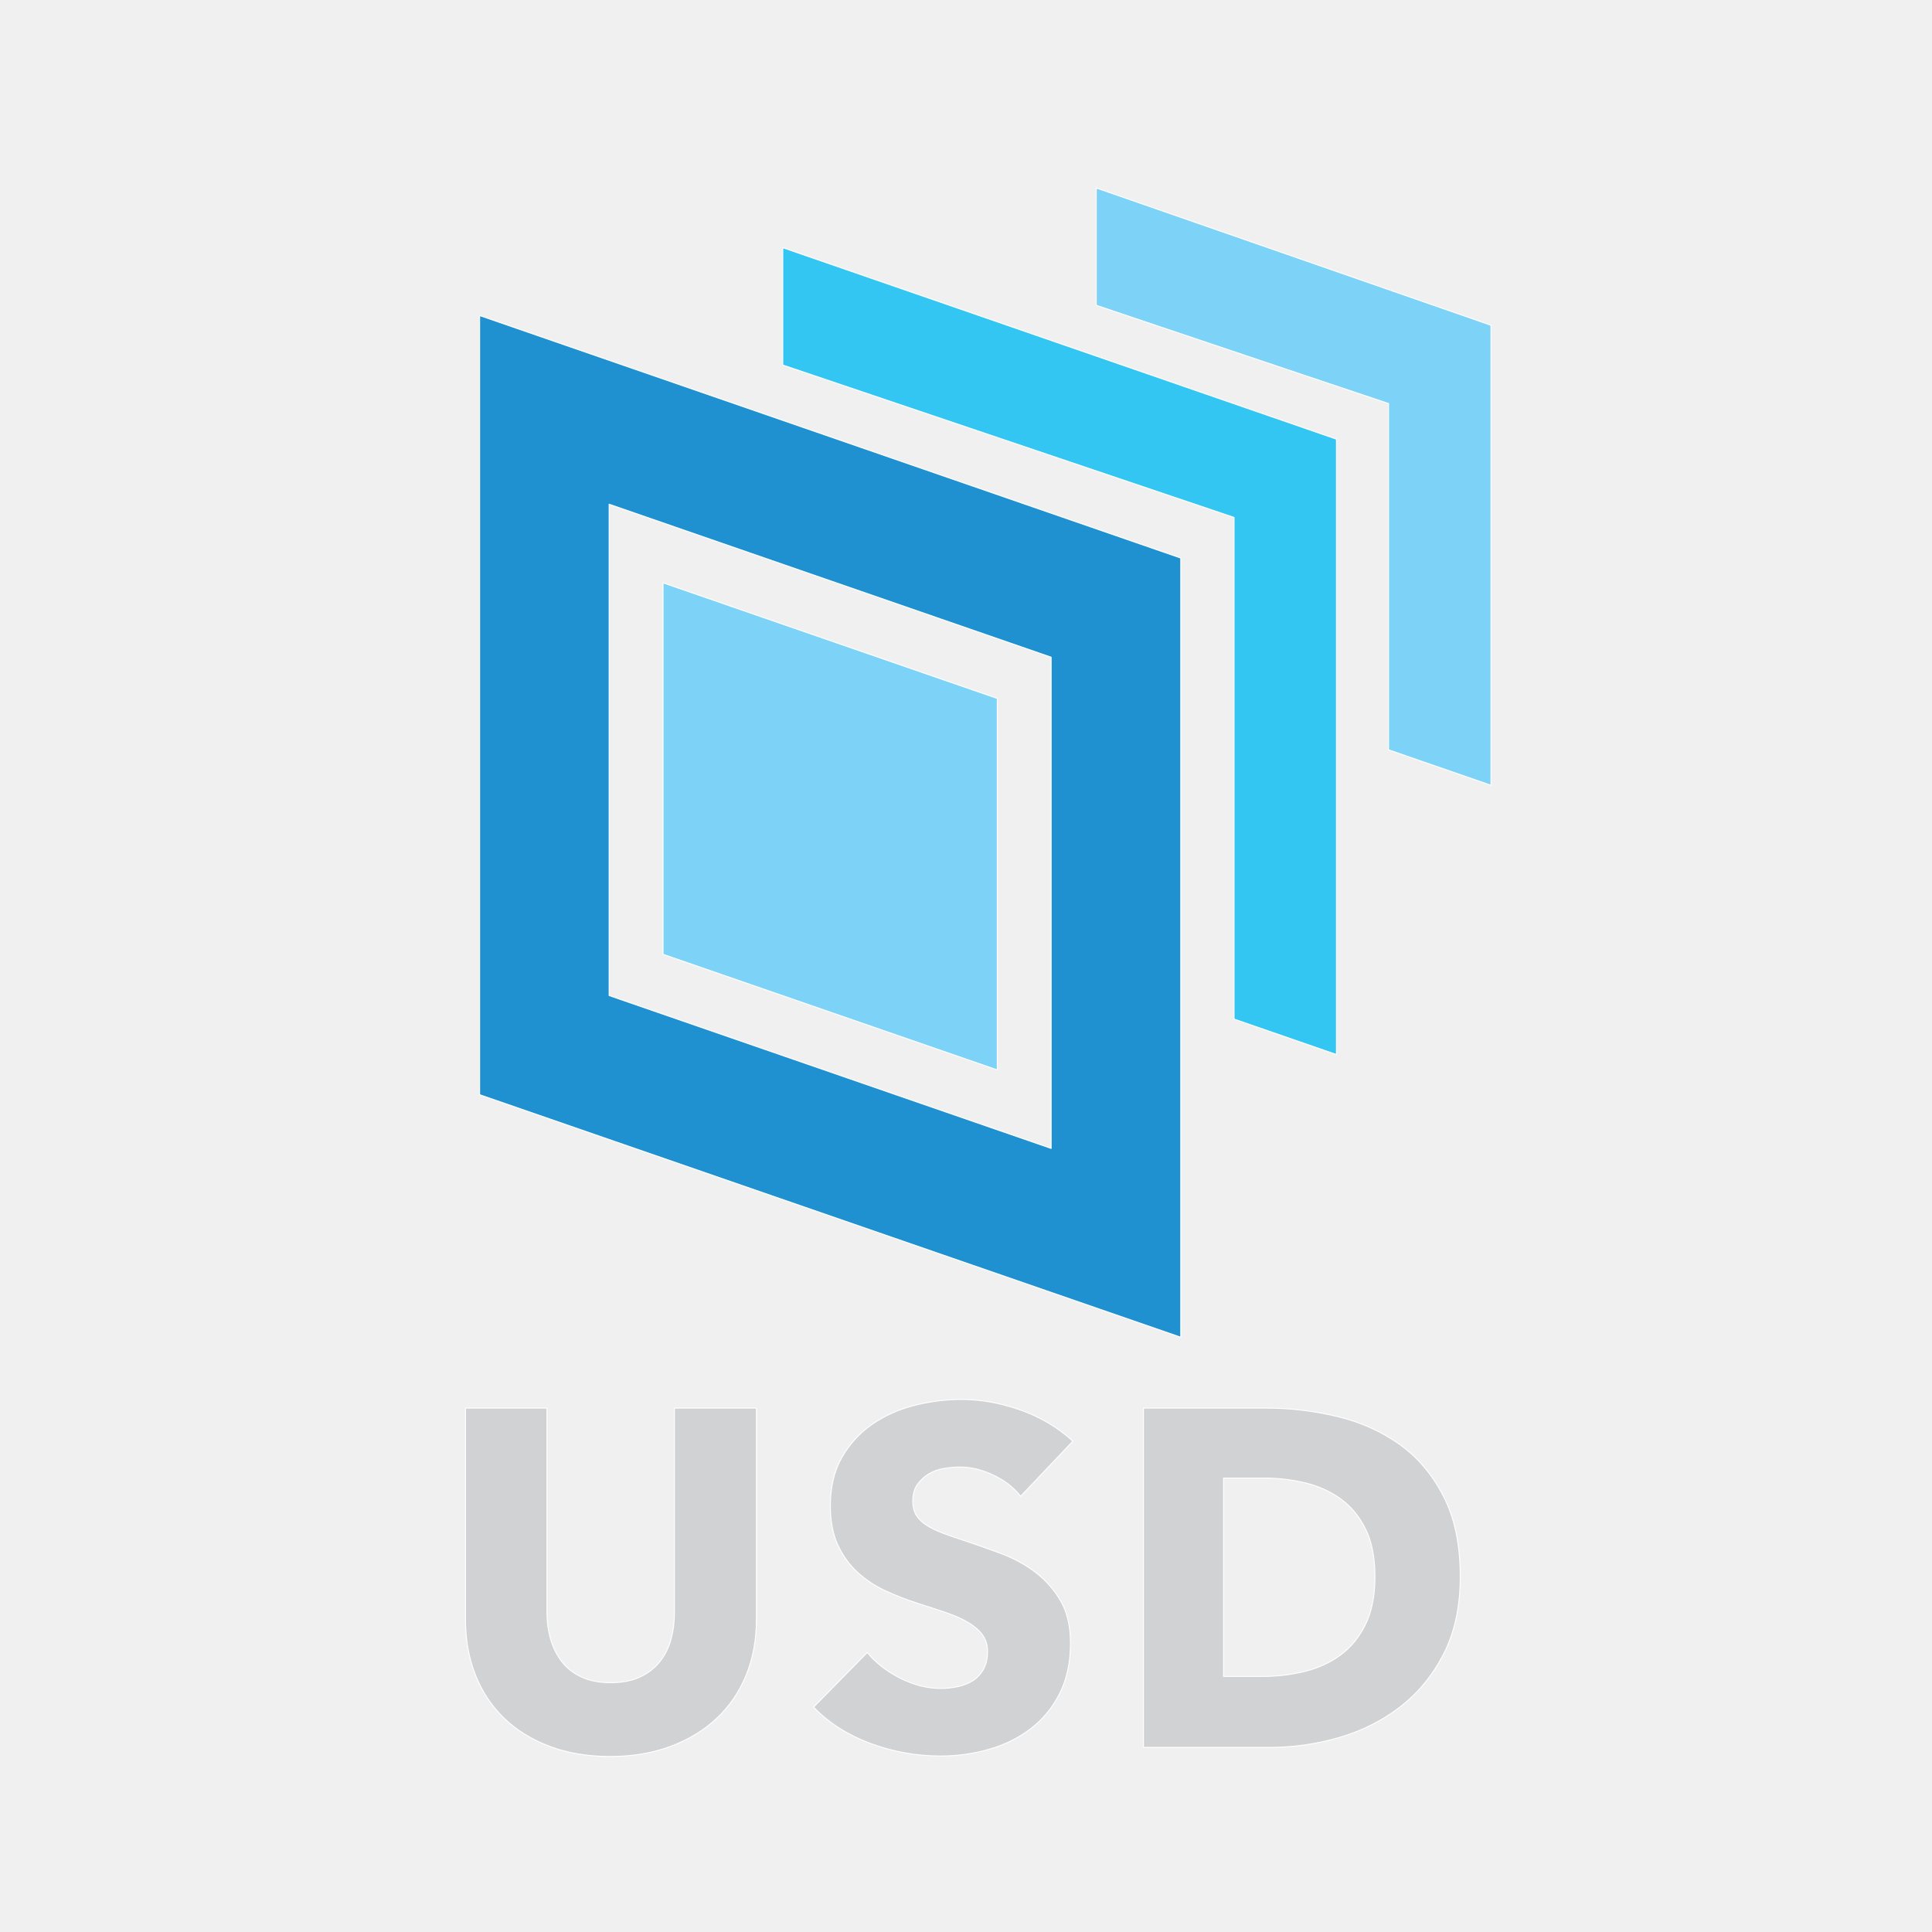
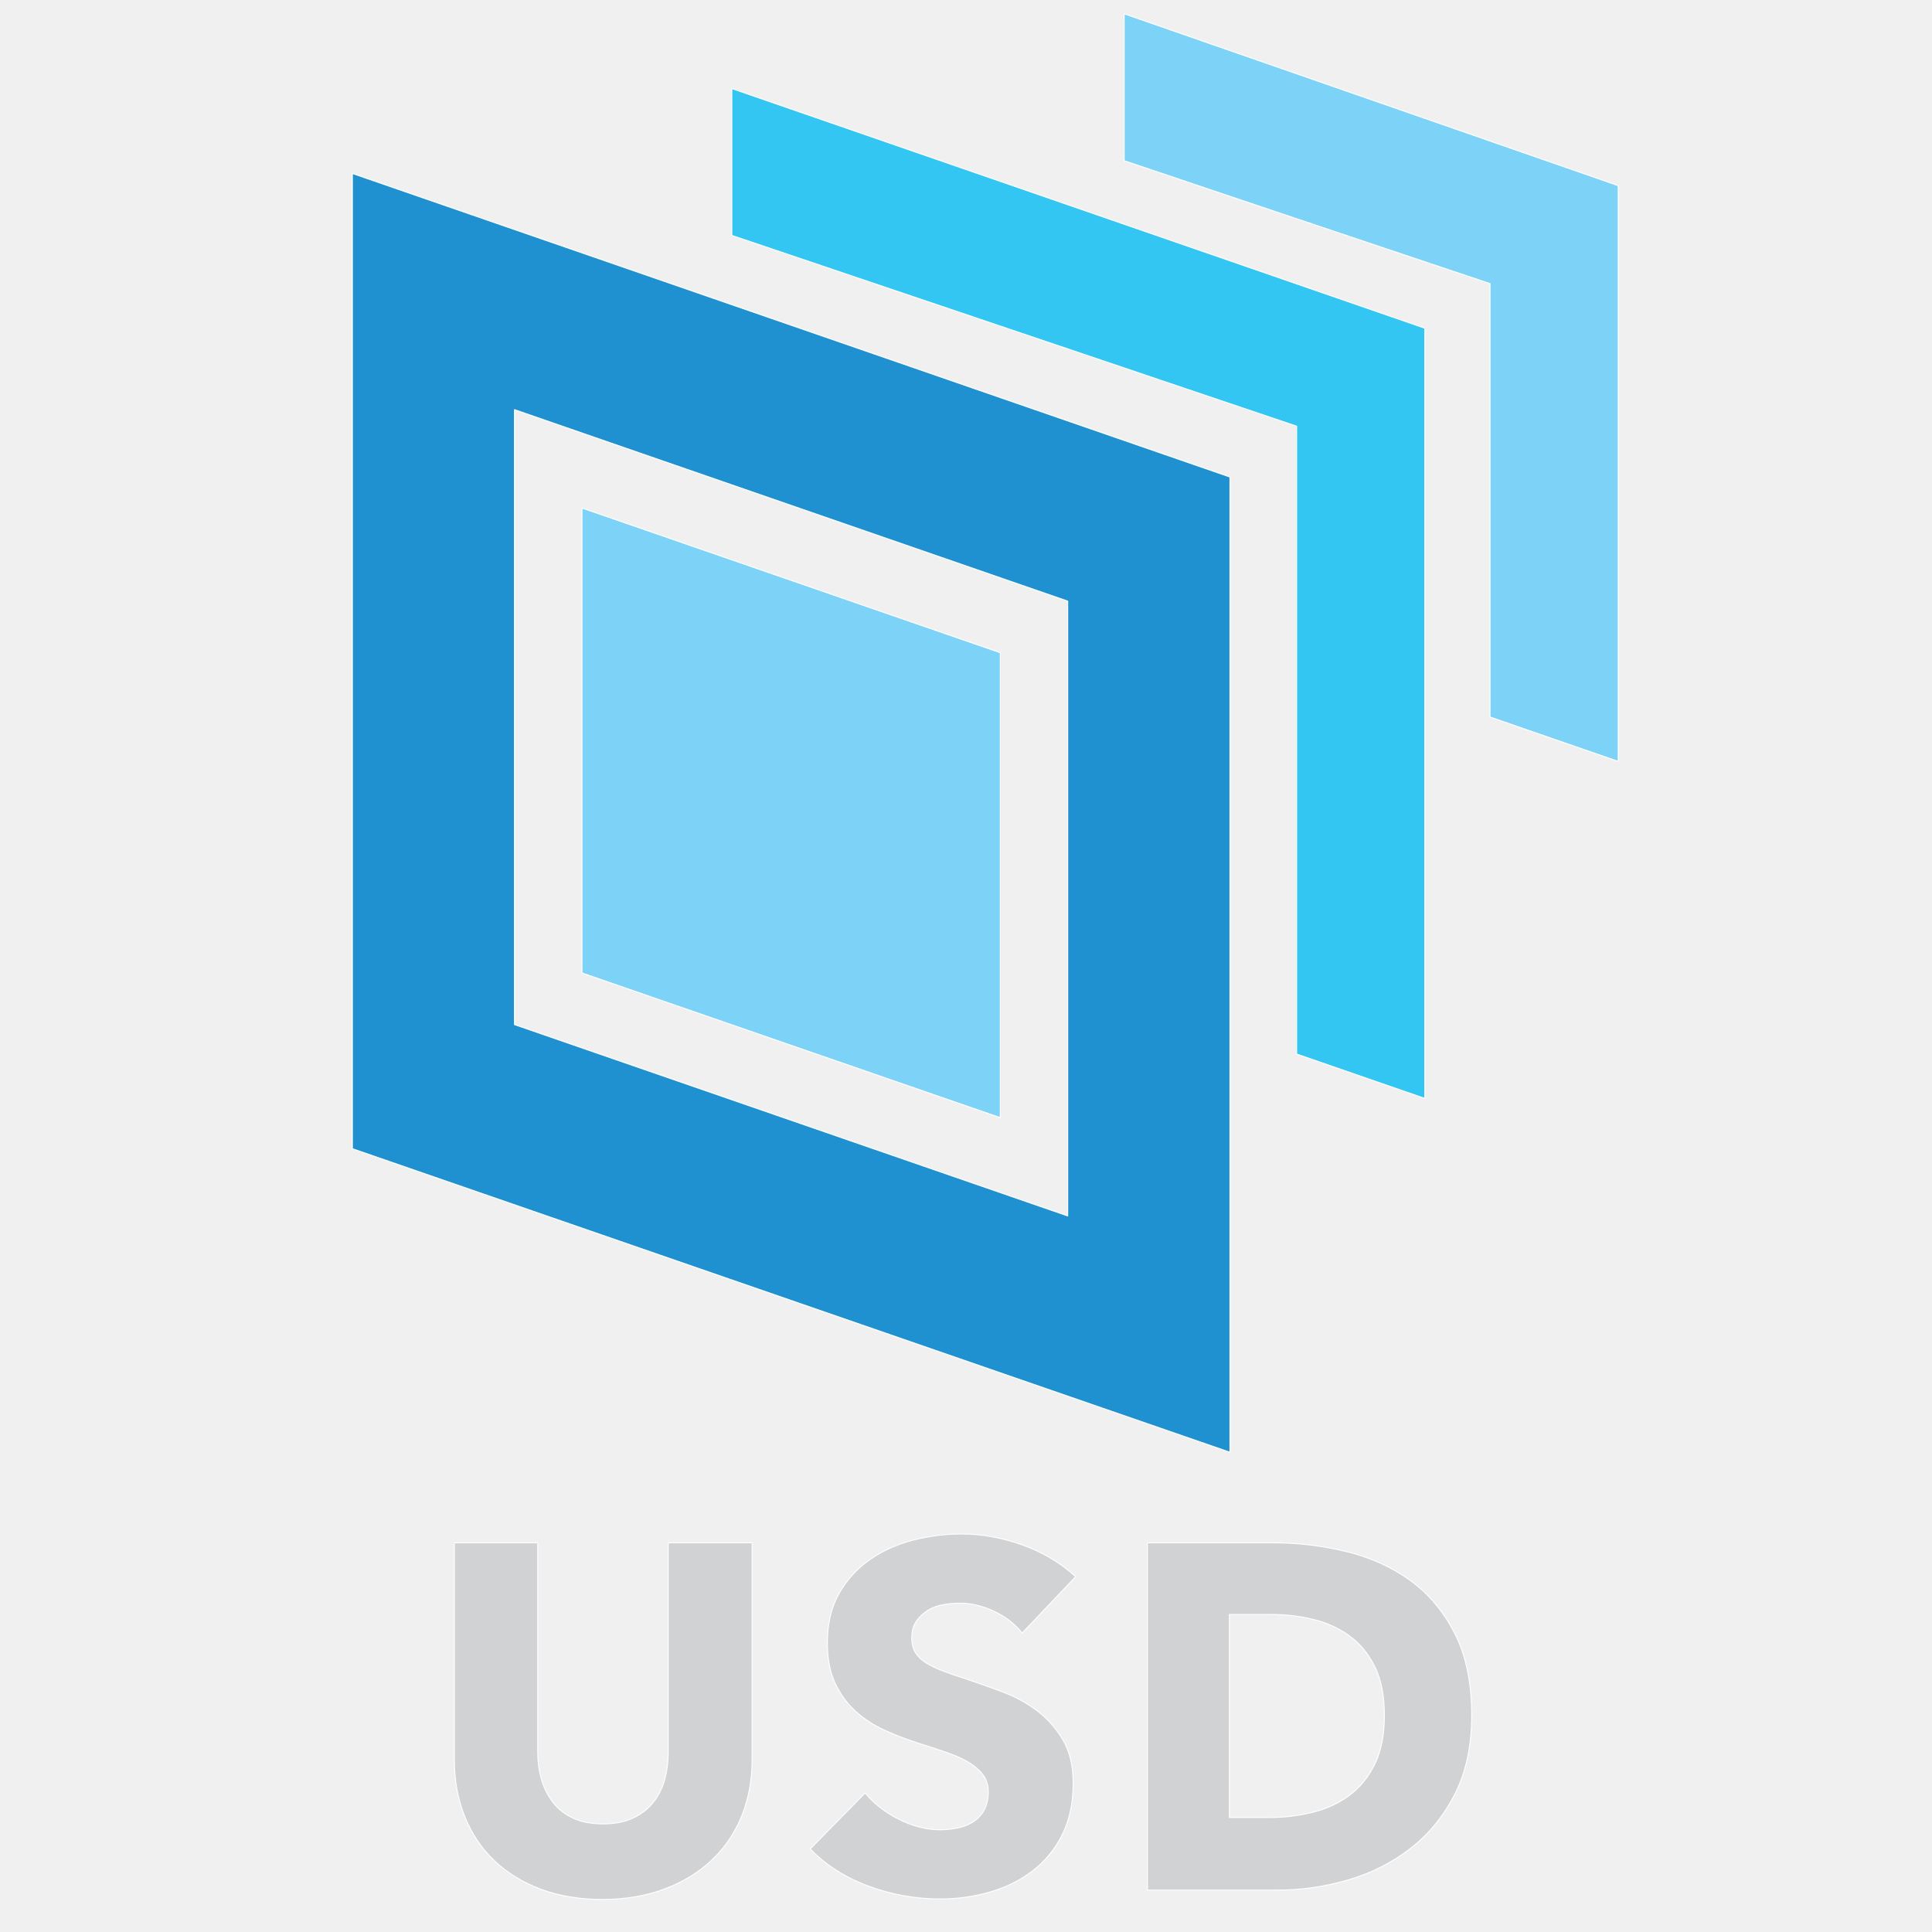
<svg xmlns="http://www.w3.org/2000/svg" xmlns:ns1="http://vectornator.io" style="fill-rule:evenodd;clip-rule:evenodd;stroke-linecap:round;stroke-linejoin:round;" xml:space="preserve" version="1.1" viewBox="0 0 1024 1024">
  <defs />
  <g id="Layer 1" ns1:layerName="Layer 1">
-     <path stroke="#ffffff" stroke-width="0.5" d="M351.43+308.92L528.569+370.197L528.569+567.064L351.43+505.787L351.43+308.92Z" fill="#7dd3f7" stroke-linecap="round" opacity="1" stroke-linejoin="round" />
-     <path stroke="#ffffff" stroke-width="0.5" d="M254.213+167.246L254.213+580.21L625.826+708.748L625.826+295.785L254.213+167.246ZM322.851+267.241L557.129+348.325L557.129+608.694L322.851+527.669L322.851+267.241Z" fill="#2091d0" stroke-linecap="round" opacity="1" stroke-linejoin="round" />
-     <path stroke="#ffffff" stroke-width="0.5" d="M414.886+193.457L654.071+274.242L654.071+540.116L708.347+558.906L708.347+232.772L414.886+131.282L414.886+193.457" fill="#34c6f3" stroke-linecap="round" opacity="1" stroke-linejoin="round" />
-     <path stroke="#ffffff" stroke-width="0.5" d="M581.041+161.81C640.837+182.006+735.969+213.872+735.969+213.872L735.969+397.404L790.245+416.194L790.245+172.402L581.041+99.635L581.041+161.81" fill="#7dd3f7" stroke-linecap="round" opacity="1" stroke-linejoin="round" />
+     <path stroke="#ffffff" stroke-width="0.5" d="M308.455+269.277L530.165+345.972L530.165+592.374L308.455+515.678L308.455+269.277Z" fill="#7dd3f7" stroke-linecap="round" opacity="1" stroke-linejoin="round" />
+     <path stroke="#ffffff" stroke-width="0.5" d="M186.776+91.956L186.776+608.827L651.893+769.707L651.893+252.837L186.776+91.956ZM272.684+217.11L565.91+318.597L565.91+644.478L272.684+543.066L272.684+217.11Z" fill="#2091d0" stroke-linecap="round" opacity="1" stroke-linejoin="round" />
+     <path stroke="#ffffff" stroke-width="0.5" d="M387.877+124.761L687.244+225.873L687.244+558.645L755.177+582.163L755.177+173.969L387.877+46.942L387.877+124.761" fill="#34c6f3" stroke-linecap="round" opacity="1" stroke-linejoin="round" />
+     <path stroke="#ffffff" stroke-width="0.5" d="M595.839+85.152C670.68+110.43+789.749+150.313+789.749+150.313L789.749+380.025L857.682+403.543L857.682+98.409L595.839+7.333L595.839+85.152" fill="#7dd3f7" stroke-linecap="round" opacity="1" stroke-linejoin="round" />
    <g opacity="0">
      <path d="M242.478+771.803L279.463+771.803L279.463+878.86C279.463+890.834+280.881+899.578+283.717+905.092C288.128+914.861+297.739+919.745+312.549+919.745C327.28+919.745+336.851+914.861+341.263+905.092C344.099+899.578+345.517+890.834+345.517+878.86L345.517+771.803L382.502+771.803L382.502+878.86C382.502+897.372+379.627+911.788+373.876+922.108C363.163+941.014+342.72+950.467+312.549+950.467C282.378+950.467+261.896+941.014+251.104+922.108C245.353+911.788+242.478+897.372+242.478+878.86L242.478+771.803Z" opacity="1" fill="#006fbd" />
      <path d="M482.703+892.212C483.806+900.169+485.972+906.116+489.202+910.055C495.11+917.224+505.233+920.808+519.57+920.808C528.157+920.808+535.129+919.863+540.485+917.972C550.647+914.348+555.728+907.613+555.728+897.766C555.728+892.015+553.208+887.565+548.166+884.414C543.124+881.341+535.207+878.624+524.415+876.26L505.981+872.125C487.863+868.028+475.338+863.577+468.405+858.772C456.668+850.737+450.799+838.172+450.799+821.078C450.799+805.48+456.471+792.521+467.814+782.202C479.158+771.882+495.819+766.722+517.798+766.722C536.153+766.722+551.809+771.587+564.768+781.315C577.727+791.044+584.521+805.165+585.151+823.677L550.175+823.677C549.545+813.2+544.976+805.756+536.468+801.344C530.796+798.43+523.745+796.972+515.316+796.972C505.942+796.972+498.458+798.863+492.865+802.644C487.272+806.425+484.476+811.703+484.476+818.478C484.476+824.701+487.233+829.349+492.747+832.421C496.292+834.47+503.854+836.872+515.435+839.629L545.448+846.837C558.604+849.988+568.53+854.203+575.226+859.481C585.624+867.674+590.823+879.529+590.823+895.048C590.823+910.961+584.738+924.176+572.567+934.692C560.396+945.209+543.203+950.467+520.988+950.467C498.301+950.467+480.458+945.288+467.46+934.929C454.462+924.57+447.963+910.331+447.963+892.212L482.703+892.212Z" opacity="1" fill="#006fbd" />
      <path d="M692.206+802.053L692.206+915.727L725.764+915.727C742.938+915.727+754.912+907.259+761.686+890.322C765.389+881.026+767.24+869.958+767.24+857.118C767.24+839.393+764.463+825.785+758.909+816.292C753.356+806.799+742.307+802.053+725.764+802.053L692.206+802.053ZM758.85+775.584C771.061+779.602+780.947+786.968+788.51+797.681C794.575+806.347+798.711+815.721+800.917+825.804C803.122+835.888+804.225+845.498+804.225+854.636C804.225+877.796+799.578+897.412+790.282+913.482C777.678+935.145+758.22+945.977+731.909+945.977L656.875+945.977L656.875+771.803L731.909+771.803C742.701+771.961+751.682+773.221+758.85+775.584Z" opacity="1" fill="#006fbd" />
    </g>
    <g opacity="1">
-       <path stroke="#ffffff" stroke-width="0.5" d="M400.904+858.329C400.904+869.167+399.084+879.03+395.443+887.92C391.803+896.81+386.596+904.43+379.822+910.78C373.049+917.13+364.879+922.083+355.311+925.639C345.744+929.195+335.118+930.973+323.434+930.973C311.581+930.973+300.913+929.195+291.43+925.639C281.948+922.083+273.904+917.13+267.3+910.78C260.696+904.43+255.616+896.81+252.06+887.92C248.504+879.03+246.726+869.167+246.726+858.329L246.726+746.315L289.906+746.315L289.906+854.773C289.906+859.684+290.541+864.341+291.811+868.743C293.081+873.146+295.029+877.083+297.653+880.554C300.278+884.026+303.749+886.777+308.067+888.809C312.385+890.841+317.592+891.857+323.688+891.857C329.784+891.857+334.991+890.841+339.309+888.809C343.627+886.777+347.141+884.026+349.85+880.554C352.56+877.083+354.507+873.146+355.692+868.743C356.878+864.341+357.47+859.684+357.47+854.773L357.47+746.315L400.904+746.315L400.904+858.329Z" fill="#d1d2d4" stroke-linecap="round" opacity="1" stroke-linejoin="round" />
-       <path stroke="#ffffff" stroke-width="0.5" d="M540.952+793.051C537.227+788.31+532.359+784.542+526.347+781.748C520.336+778.954+514.536+777.557+508.948+777.557C506.07+777.557+503.149+777.811+500.185+778.319C497.222+778.827+494.555+779.801+492.184+781.24C489.814+782.68+487.824+784.542+486.215+786.828C484.607+789.114+483.802+792.035+483.802+795.591C483.802+798.639+484.437+801.179+485.707+803.211C486.977+805.243+488.84+807.021+491.295+808.545C493.751+810.069+496.672+811.466+500.058+812.736C503.445+814.006+507.255+815.319+511.488+816.673C517.584+818.705+523.934+820.949+530.538+823.404C537.142+825.86+543.154+829.119+548.572+833.183C553.991+837.247+558.478+842.285+562.034+848.296C565.59+854.308+567.368+861.801+567.368+870.775C567.368+881.105+565.463+890.037+561.653+897.572C557.843+905.108+552.721+911.331+546.286+916.241C539.852+921.152+532.486+924.793+524.188+927.163C515.891+929.534+507.34+930.719+498.534+930.719C485.665+930.719+473.219+928.476+461.196+923.988C449.174+919.501+439.183+913.109+431.224+904.811L459.672+875.855C464.075+881.274+469.875+885.804+477.071+889.444C484.268+893.085+491.422+894.905+498.534+894.905C501.752+894.905+504.884+894.567+507.932+893.889C510.98+893.212+513.647+892.111+515.933+890.587C518.219+889.063+520.04+887.031+521.394+884.491C522.749+881.951+523.426+878.903+523.426+875.347C523.426+871.961+522.58+869.082+520.886+866.711C519.193+864.341+516.78+862.182+513.647+860.234C510.515+858.287+506.62+856.509+501.963+854.9C497.307+853.292+492.015+851.556+486.088+849.693C480.331+847.831+474.701+845.629+469.197+843.089C463.694+840.549+458.783+837.29+454.465+833.31C450.147+829.331+446.676+824.505+444.051+818.832C441.427+813.16+440.114+806.259+440.114+798.131C440.114+788.141+442.146+779.589+446.21+772.477C450.274+765.365+455.608+759.523+462.212+754.951C468.816+750.379+476.267+747.035+484.564+744.918C492.862+742.802+501.244+741.743+509.71+741.743C519.87+741.743+530.242+743.606+540.825+747.331C551.409+751.057+560.68+756.56+568.638+763.841L540.952+793.051Z" fill="#d1d2d4" stroke-linecap="round" opacity="1" stroke-linejoin="round" />
-       <path stroke="#ffffff" stroke-width="0.5" d="M773.964+835.723C773.964+851.471+771.043+865.06+765.201+876.49C759.359+887.92+751.655+897.318+742.087+904.684C732.52+912.05+721.725+917.469+709.702+920.94C697.68+924.412+685.488+926.147+673.126+926.147L606.07+926.147L606.07+746.315L671.094+746.315C683.794+746.315+696.325+747.797+708.686+750.76C721.048+753.724+732.054+758.634+741.706+765.492C751.358+772.35+759.148+781.537+765.074+793.051C771.001+804.566+773.964+818.79+773.964+835.723ZM728.752+835.723C728.752+825.563+727.101+817.139+723.799+810.45C720.497+803.762+716.095+798.428+710.591+794.448C705.088+790.469+698.823+787.633+691.795+785.939C684.768+784.246+677.529+783.399+670.078+783.399L648.488+783.399L648.488+888.555L669.062+888.555C676.852+888.555+684.345+887.666+691.541+885.888C698.738+884.11+705.088+881.189+710.591+877.125C716.095+873.061+720.497+867.643+723.799+860.869C727.101+854.096+728.752+845.714+728.752+835.723Z" fill="#d1d2d4" stroke-linecap="round" opacity="1" stroke-linejoin="round" />
+       <path stroke="#ffffff" stroke-width="0.5" d="M398.633+932.379C398.633+943.473+396.77+953.569+393.043+962.669C389.317+971.769+383.987+979.569+377.053+986.069C370.12+992.569+361.757+997.639+351.963+1001.28C342.17+1004.92+331.293+1006.74+319.333+1006.74C307.2+1006.74+296.28+1004.92+286.573+1001.28C276.867+997.639+268.633+992.569+261.873+986.069C255.113+979.569+249.913+971.769+246.273+962.669C242.633+953.569+240.813+943.473+240.813+932.379L240.813+817.719L285.013+817.719L285.013+928.739C285.013+933.766+285.663+938.533+286.963+943.039C288.263+947.546+290.257+951.576+292.943+955.129C295.63+958.683+299.183+961.499+303.603+963.579C308.023+965.659+313.353+966.699+319.593+966.699C325.833+966.699+331.163+965.659+335.583+963.579C340.003+961.499+343.6+958.683+346.373+955.129C349.147+951.576+351.14+947.546+352.353+943.039C353.567+938.533+354.173+933.766+354.173+928.739L354.173+817.719L398.633+817.719L398.633+932.379Z" fill="#d1d2d4" stroke-linecap="round" opacity="1" stroke-linejoin="round" />
+       <path stroke="#ffffff" stroke-width="0.5" d="M541.753+865.559C537.94+860.706+532.957+856.849+526.803+853.989C520.65+851.129+514.713+849.699+508.993+849.699C506.047+849.699+503.057+849.959+500.023+850.479C496.99+850.999+494.26+851.996+491.833+853.469C489.407+854.943+487.37+856.849+485.723+859.189C484.077+861.529+483.253+864.519+483.253+868.159C483.253+871.279+483.903+873.879+485.203+875.959C486.503+878.039+488.41+879.859+490.923+881.419C493.437+882.979+496.427+884.409+499.893+885.709C503.36+887.009+507.26+888.353+511.593+889.739C517.833+891.819+524.333+894.116+531.093+896.629C537.853+899.143+544.007+902.479+549.553+906.639C555.1+910.799+559.693+915.956+563.333+922.109C566.973+928.263+568.793+935.933+568.793+945.119C568.793+955.693+566.843+964.836+562.943+972.549C559.043+980.263+553.8+986.633+547.213+991.659C540.627+996.686+533.087+1000.41+524.593+1002.84C516.1+1005.27+507.347+1006.48+498.333+1006.48C485.16+1006.48+472.42+1004.18+460.113+999.589C447.807+994.996+437.58+988.453+429.433+979.959L458.553+950.319C463.06+955.866+468.997+960.503+476.363+964.229C483.73+967.956+491.053+969.819+498.333+969.819C501.627+969.819+504.833+969.473+507.953+968.779C511.073+968.086+513.803+966.959+516.143+965.399C518.483+963.839+520.347+961.759+521.733+959.159C523.12+956.559+523.813+953.439+523.813+949.799C523.813+946.333+522.947+943.386+521.213+940.959C519.48+938.533+517.01+936.323+513.803+934.329C510.597+932.336+506.61+930.516+501.843+928.869C497.077+927.223+491.66+925.446+485.593+923.539C479.7+921.633+473.937+919.379+468.303+916.779C462.67+914.179+457.643+910.843+453.223+906.769C448.803+902.696+445.25+897.756+442.563+891.949C439.877+886.143+438.533+879.079+438.533+870.759C438.533+860.533+440.613+851.779+444.773+844.499C448.933+837.219+454.393+831.239+461.153+826.559C467.913+821.879+475.54+818.456+484.033+816.289C492.527+814.123+501.107+813.039+509.773+813.039C520.173+813.039+530.79+814.946+541.623+818.759C552.457+822.573+561.947+828.206+570.093+835.659L541.753+865.559Z" fill="#d1d2d4" stroke-linecap="round" opacity="1" stroke-linejoin="round" />
+       <path stroke="#ffffff" stroke-width="0.5" d="M780.033+909.239C780.033+925.359+777.043+939.269+771.063+950.969C765.083+962.669+757.197+972.289+747.403+979.829C737.61+987.369+726.56+992.916+714.253+996.469C701.947+1000.02+689.467+1001.8+676.813+1001.8L608.173+1001.8L608.173+817.719L674.733+817.719C687.733+817.719+700.56+819.236+713.213+822.269C725.867+825.303+737.133+830.329+747.013+837.349C756.893+844.369+764.867+853.773+770.933+865.559C777+877.346+780.033+891.906+780.033+909.239ZM733.753+909.239C733.753+898.839+732.063+890.216+728.683+883.369C725.303+876.523+720.797+871.063+715.163+866.989C709.53+862.916+703.117+860.013+695.923+858.279C688.73+856.546+681.32+855.679+673.693+855.679L651.593+855.679L651.593+963.319L672.653+963.319C680.627+963.319+688.297+962.409+695.663+960.589C703.03+958.769+709.53+955.779+715.163+951.619C720.797+947.459+725.303+941.913+728.683+934.979C732.063+928.046+733.753+919.466+733.753+909.239Z" fill="#d1d2d4" stroke-linecap="round" opacity="1" stroke-linejoin="round" />
    </g>
  </g>
</svg>
